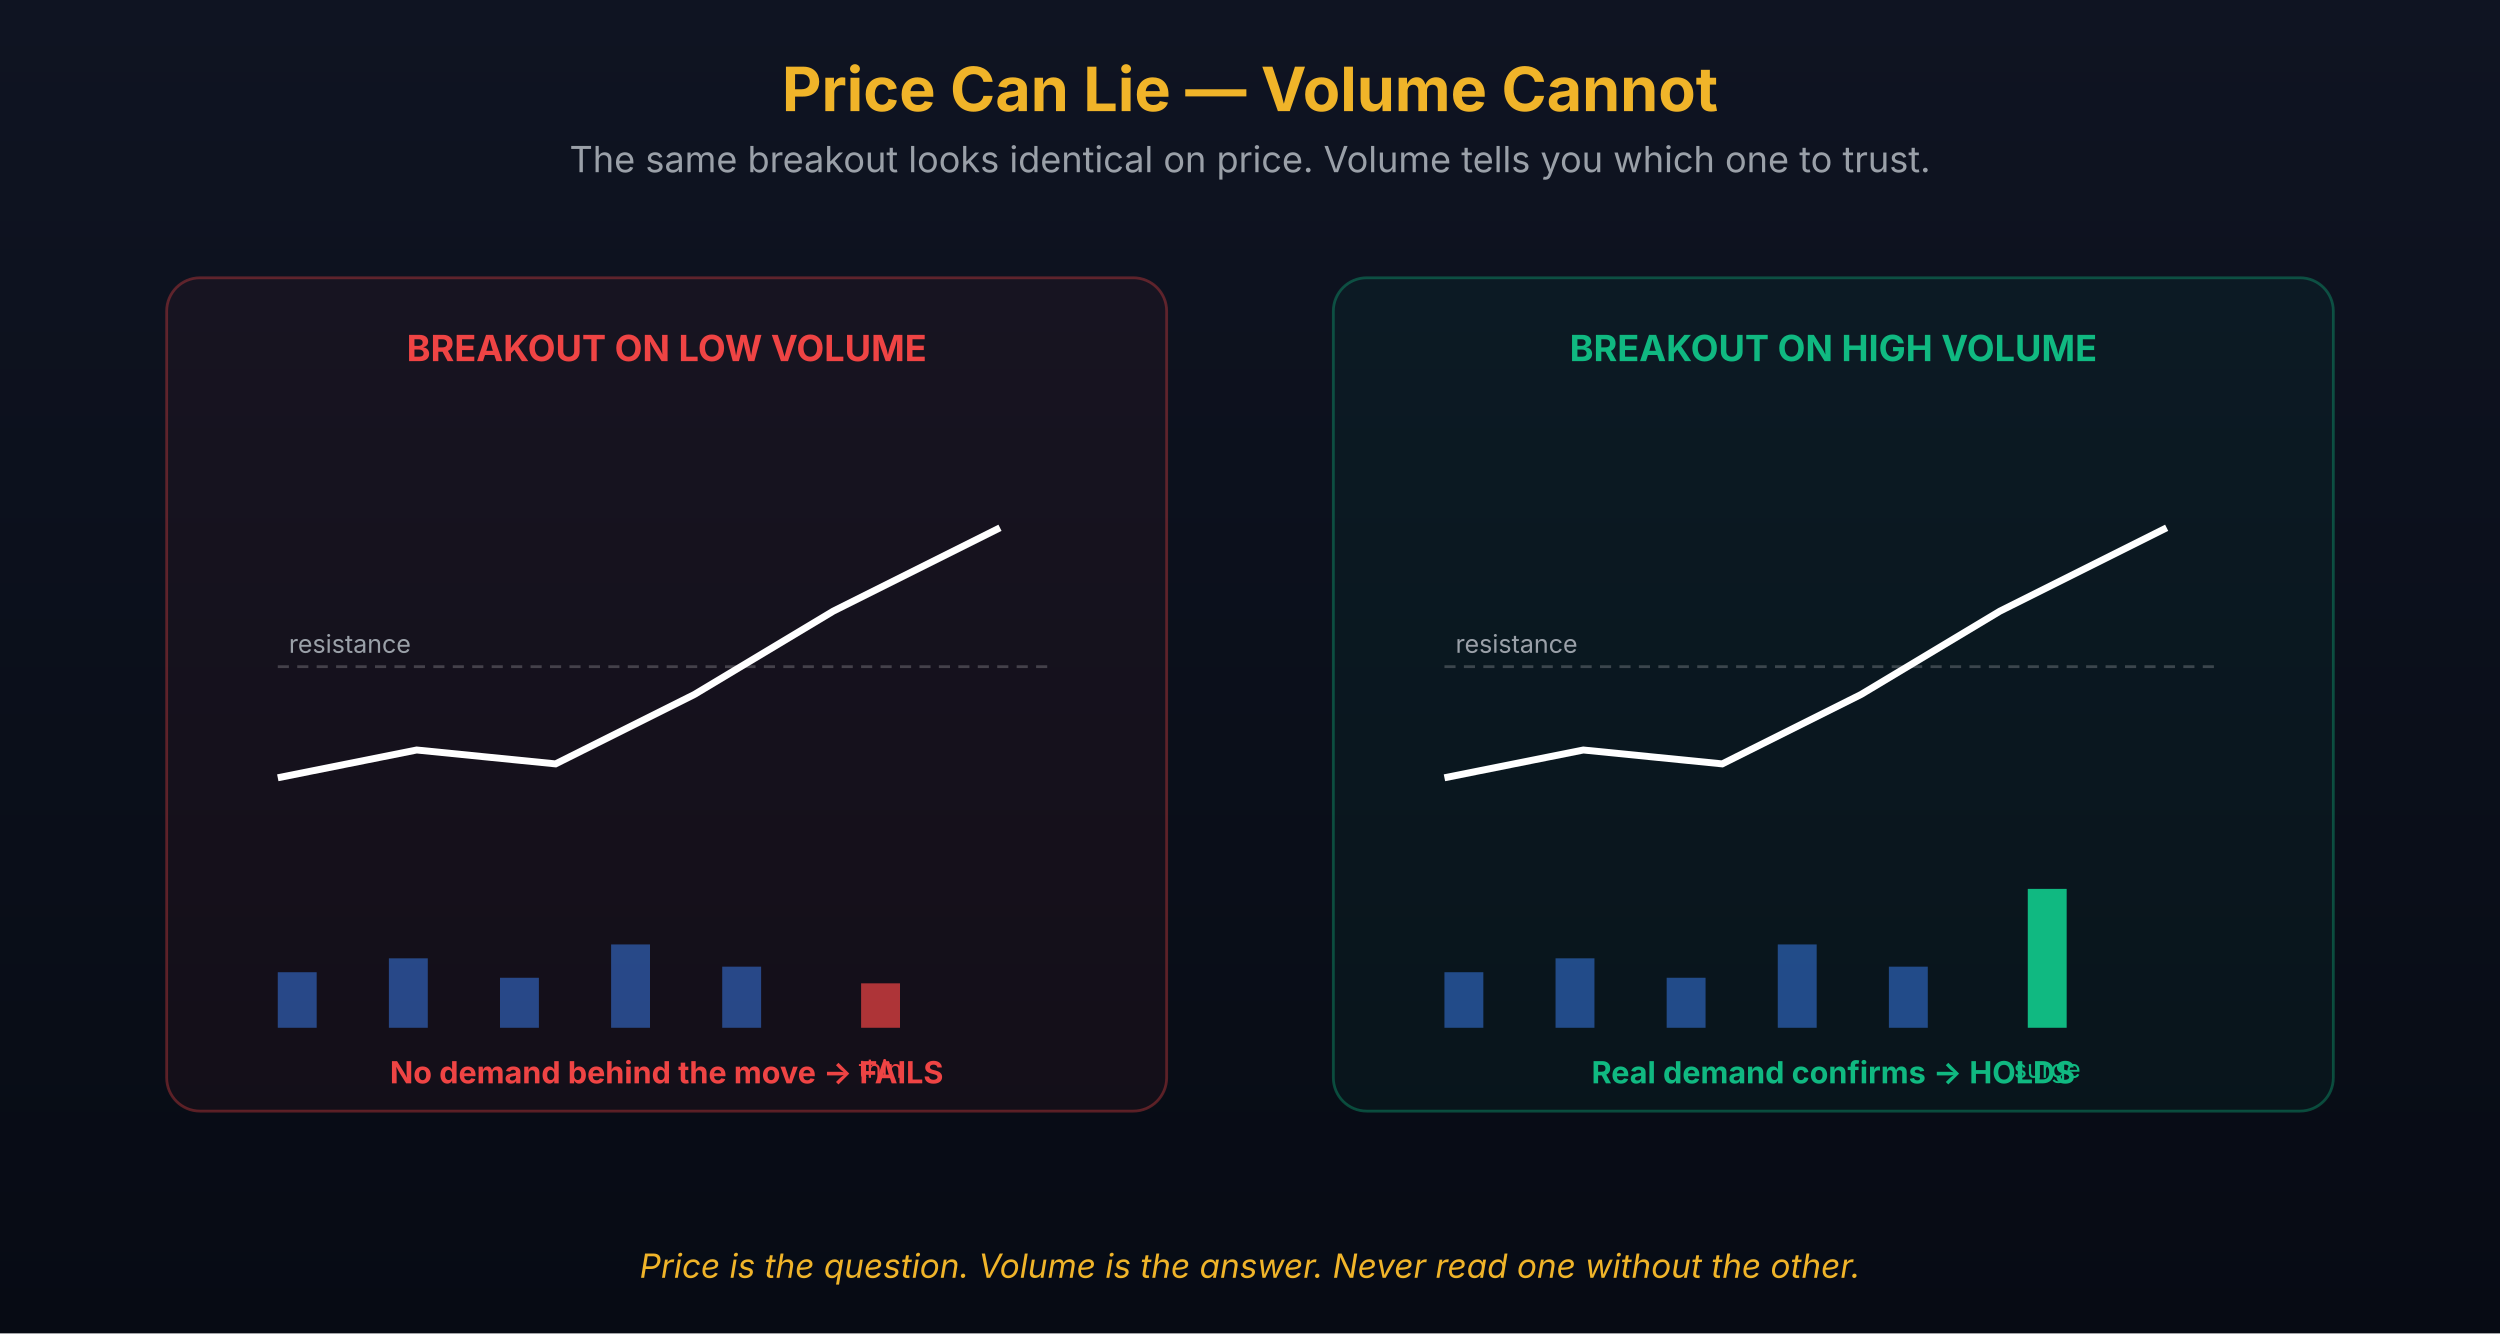
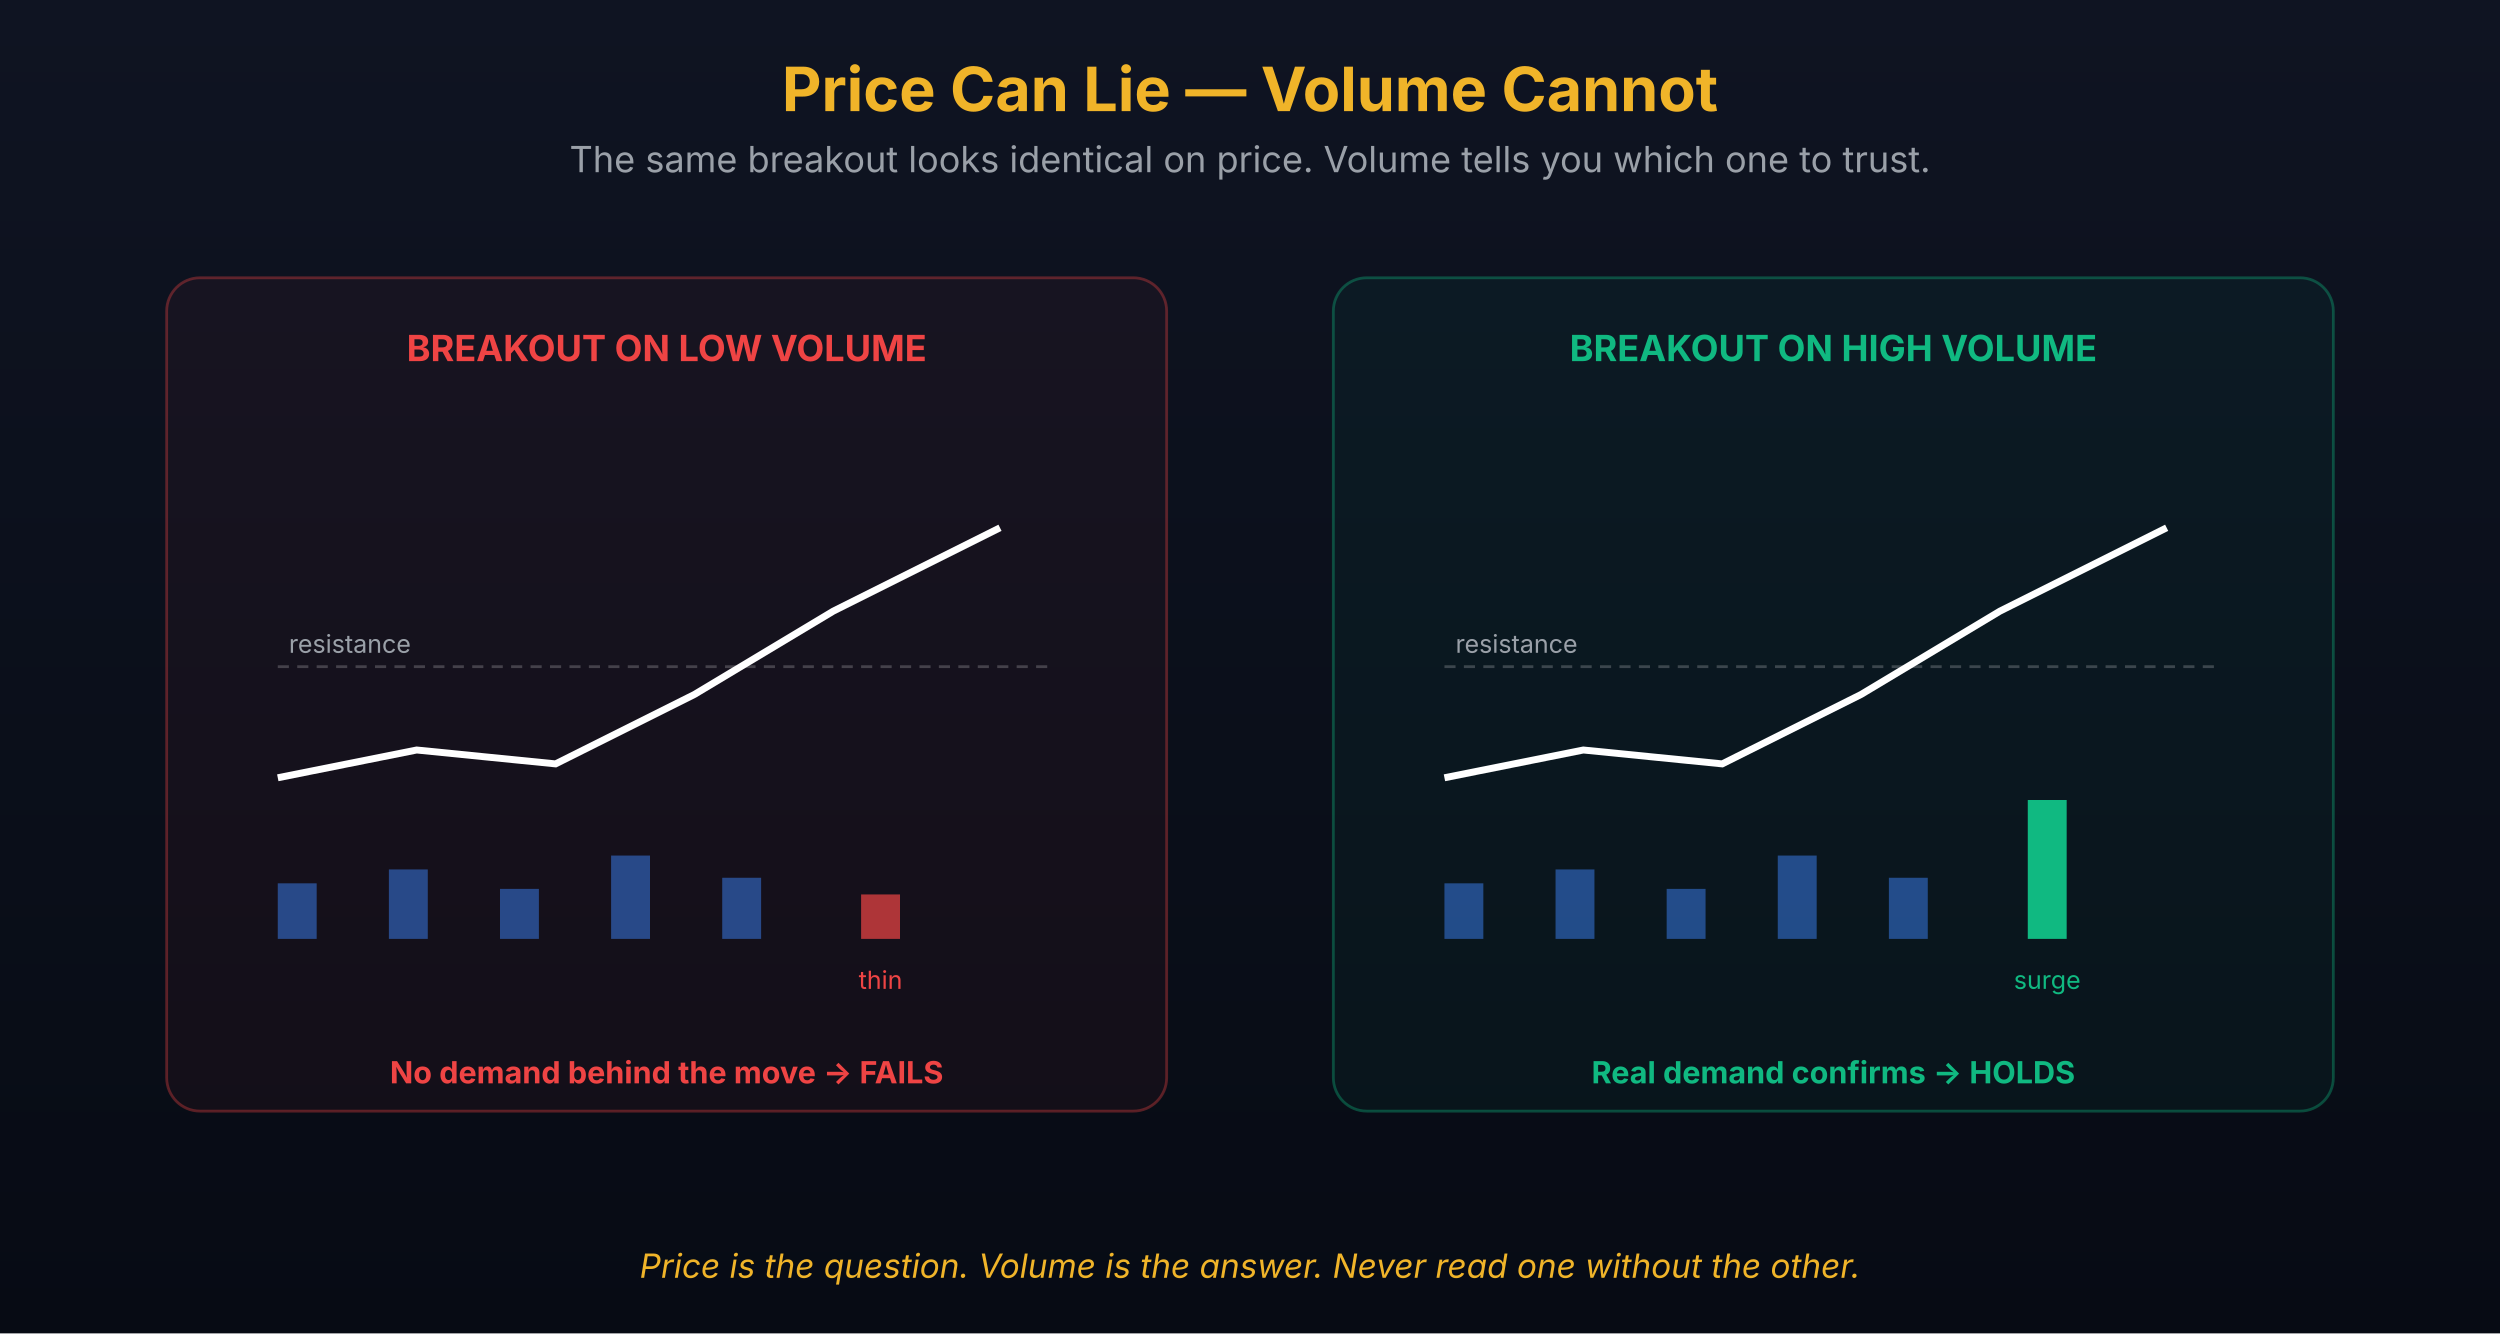
<svg xmlns="http://www.w3.org/2000/svg" viewBox="0 0 900 480" font-family="Inter, system-ui, sans-serif">
  <defs>
    <linearGradient id="bg6" x1="0" x2="0" y1="0" y2="1">
      <stop offset="0%" stop-color="#0F1422" />
      <stop offset="100%" stop-color="#070B14" />
    </linearGradient>
  </defs>
  <rect width="900" height="480" fill="url(#bg6)" />
  <text x="450" y="40" fill="#F0B429" font-size="22" font-weight="700" text-anchor="middle">Price Can Lie — Volume Cannot</text>
  <text x="450" y="62" fill="#9AA0A8" font-size="13" text-anchor="middle">The same breakout looks identical on price. Volume tells you which one to trust.</text>
  <g transform="translate(60, 100)">
    <rect width="360" height="300" rx="12" fill="rgba(239,68,68,.05)" stroke="rgba(239,68,68,.35)" />
    <text x="180" y="30" fill="#EF4444" font-size="13" font-weight="700" text-anchor="middle">BREAKOUT ON LOW VOLUME</text>
    <path d="M 40 180 L 90 170 L 140 175 L 190 150 L 240 120 L 300 90" fill="none" stroke="#fff" stroke-width="2.5" />
    <line x1="40" y1="140" x2="320" y2="140" stroke="rgba(255,255,255,.2)" stroke-dasharray="4,3" />
    <text x="44" y="135" fill="#9AA0A8" font-size="9">resistance</text>
-     <g transform="translate(40, 210)">
+     <g transform="translate(40, 178)">
      <rect x="0" y="40" width="14" height="20" fill="#3B82F6" opacity=".5" />
      <rect x="40" y="35" width="14" height="25" fill="#3B82F6" opacity=".5" />
      <rect x="80" y="42" width="14" height="18" fill="#3B82F6" opacity=".5" />
      <rect x="120" y="30" width="14" height="30" fill="#3B82F6" opacity=".5" />
      <rect x="160" y="38" width="14" height="22" fill="#3B82F6" opacity=".5" />
      <rect x="210" y="44" width="14" height="16" fill="#EF4444" opacity=".7" />
      <text x="217" y="78" fill="#EF4444" font-size="9" text-anchor="middle">thin</text>
    </g>
    <text x="180" y="290" fill="#EF4444" font-size="11" font-weight="700" text-anchor="middle">No demand behind the move → FAILS</text>
  </g>
  <g transform="translate(480, 100)">
    <rect width="360" height="300" rx="12" fill="rgba(16,185,129,.05)" stroke="rgba(16,185,129,.35)" />
    <text x="180" y="30" fill="#10B981" font-size="13" font-weight="700" text-anchor="middle">BREAKOUT ON HIGH VOLUME</text>
    <path d="M 40 180 L 90 170 L 140 175 L 190 150 L 240 120 L 300 90" fill="none" stroke="#fff" stroke-width="2.5" />
    <line x1="40" y1="140" x2="320" y2="140" stroke="rgba(255,255,255,.2)" stroke-dasharray="4,3" />
    <text x="44" y="135" fill="#9AA0A8" font-size="9">resistance</text>
-     <g transform="translate(40, 210)">
+     <g transform="translate(40, 178)">
      <rect x="0" y="40" width="14" height="20" fill="#3B82F6" opacity=".5" />
      <rect x="40" y="35" width="14" height="25" fill="#3B82F6" opacity=".5" />
      <rect x="80" y="42" width="14" height="18" fill="#3B82F6" opacity=".5" />
      <rect x="120" y="30" width="14" height="30" fill="#3B82F6" opacity=".5" />
      <rect x="160" y="38" width="14" height="22" fill="#3B82F6" opacity=".5" />
      <rect x="210" y="10" width="14" height="50" fill="#10B981" />
      <text x="217" y="78" fill="#10B981" font-size="9" text-anchor="middle">surge</text>
    </g>
    <text x="180" y="290" fill="#10B981" font-size="11" font-weight="700" text-anchor="middle">Real demand confirms → HOLDS</text>
  </g>
  <text x="450" y="460" fill="#F0B429" font-size="12" font-style="italic" text-anchor="middle">Price is the question. Volume is the answer. Never read one without the other.</text>
</svg>
